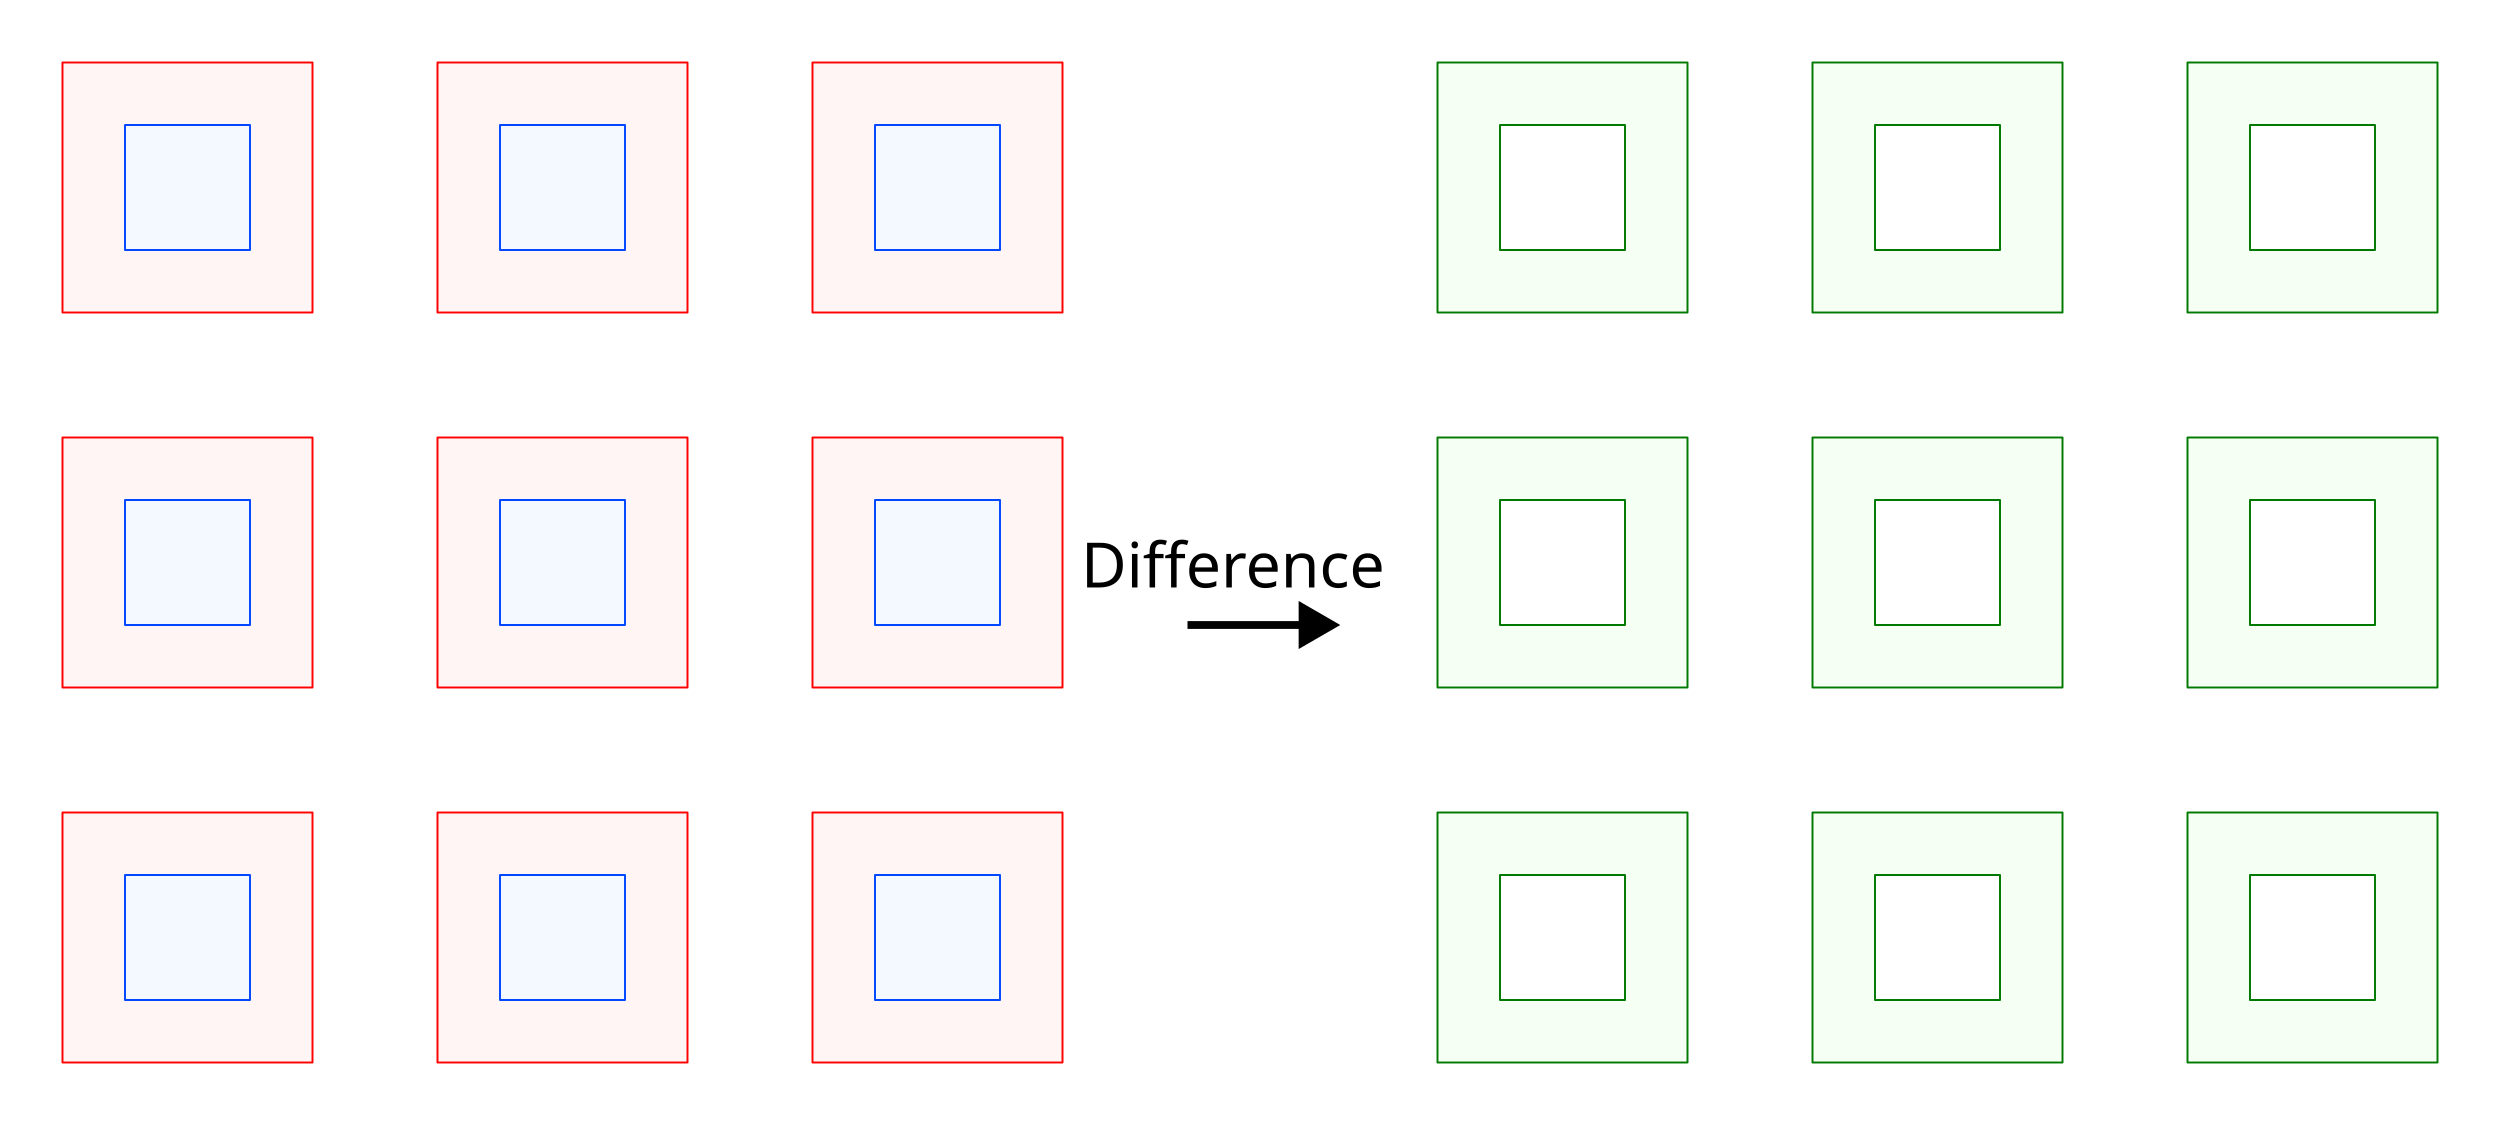
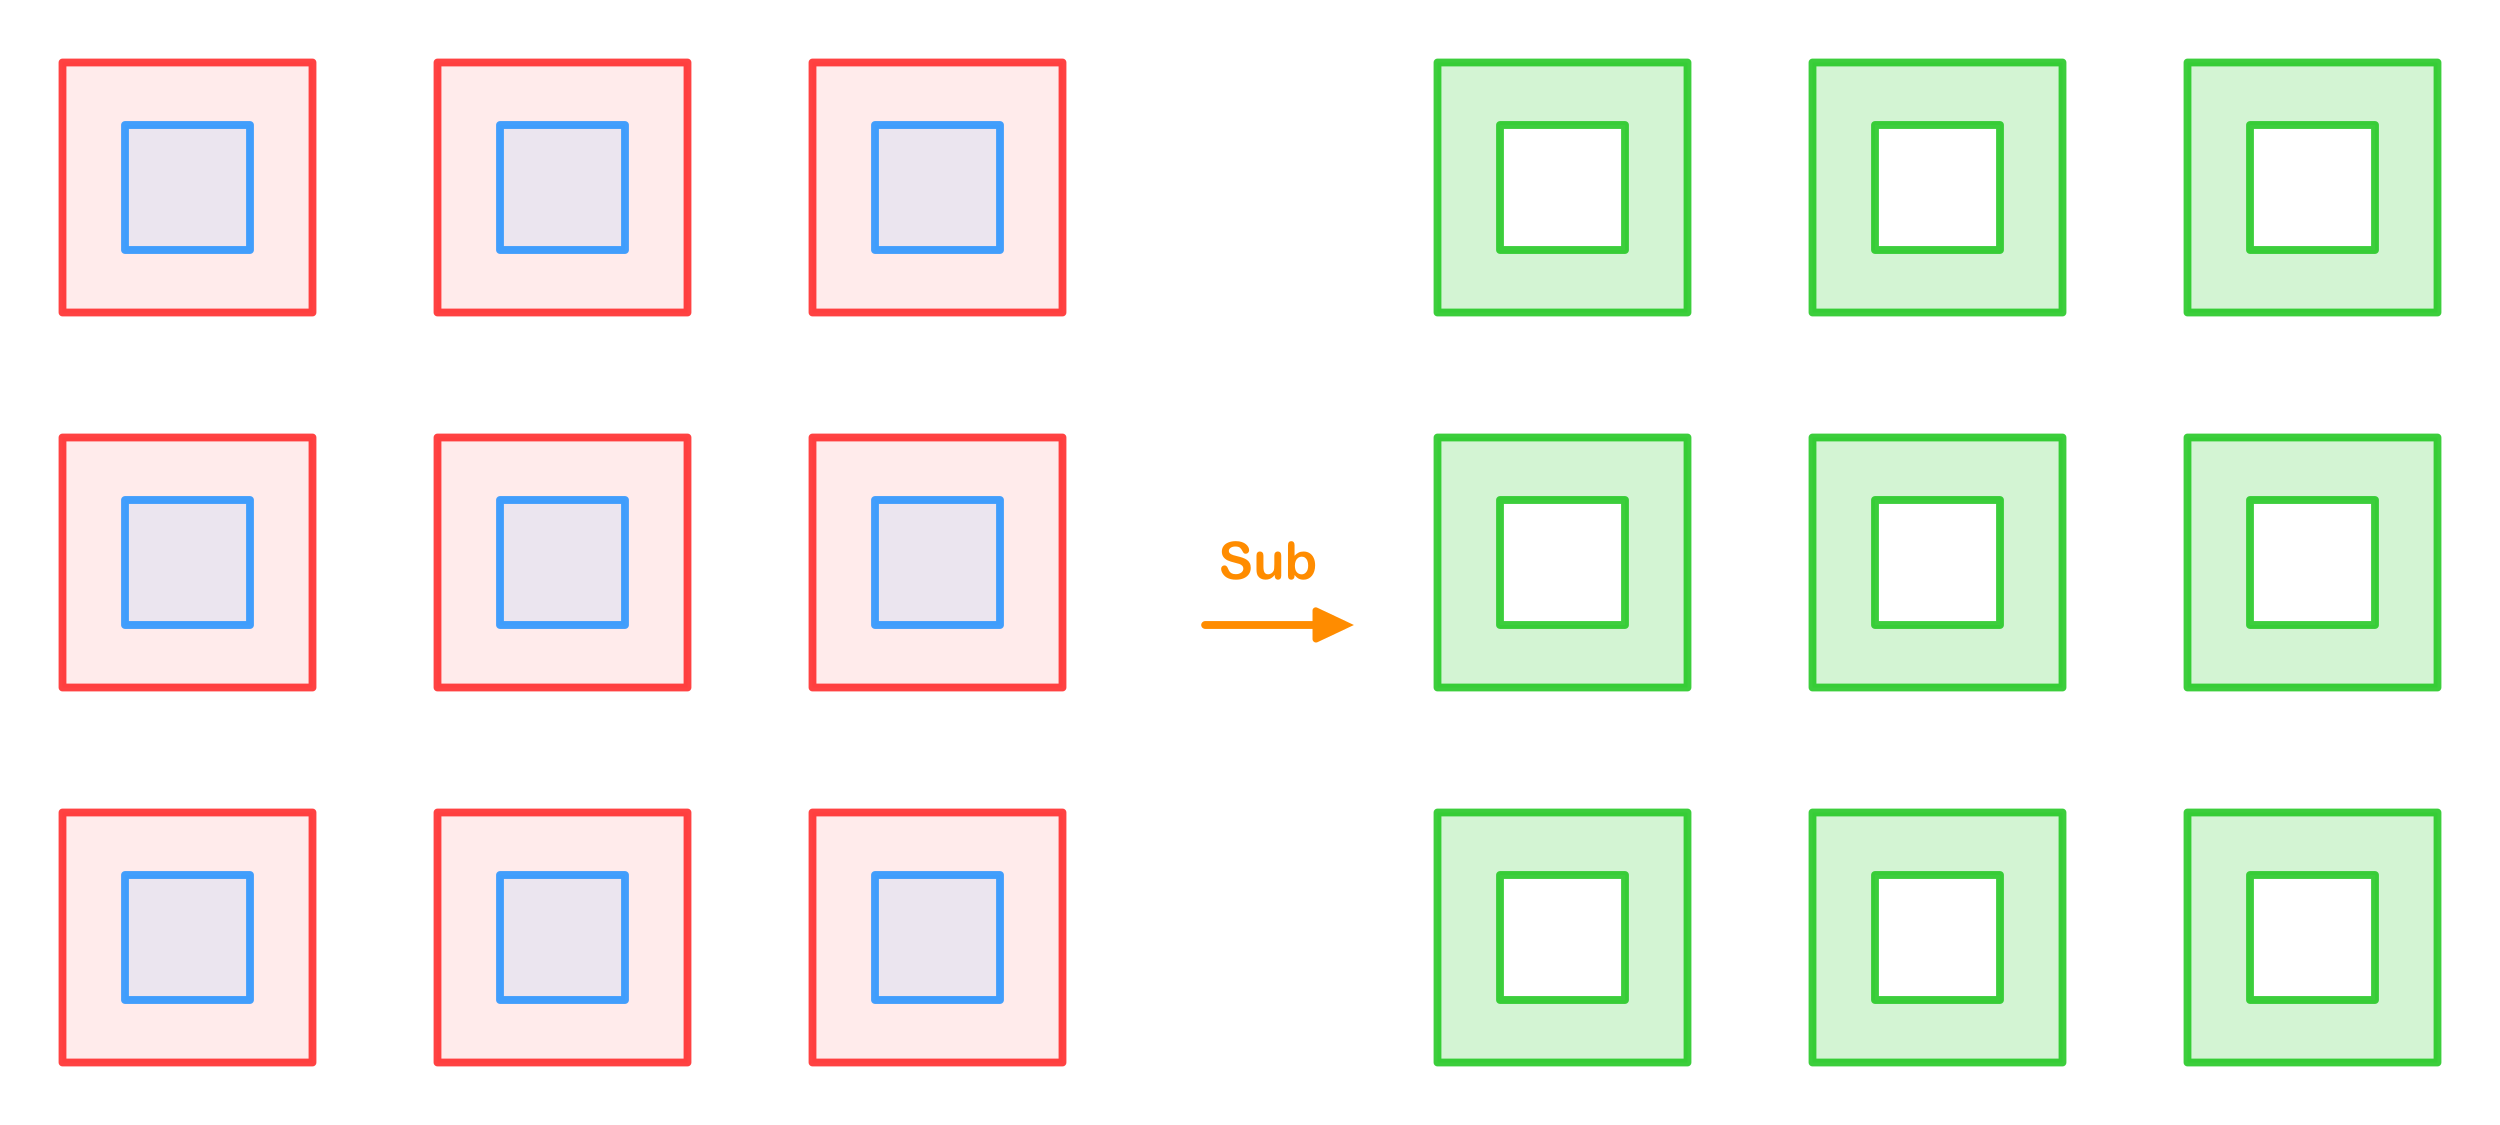
<svg xmlns="http://www.w3.org/2000/svg" width="2560" height="1152" viewBox="0 0 2560 1152" version="1.1" id="svg5">
  <defs id="defs2">
-     <marker style="overflow:visible" id="Triangle" refX="0" refY="0" orient="auto-start-reverse" markerWidth="1" markerHeight="1" viewBox="0 0 1 1" preserveAspectRatio="xMidYMid">
-       <path transform="scale(0.5)" style="fill:context-stroke;fill-rule:evenodd;stroke:context-stroke;stroke-width:1pt" d="M 5.77,0 -2.88,5 V -5 Z" id="path135" />
-     </marker>
-   </defs>
+     </defs>
  <g id="layer1">
-     <rect style="fill:#fff5f5;fill-opacity:1;stroke:#ff0000;stroke-width:2;stroke-linecap:round;stroke-linejoin:round;stroke-miterlimit:16;stroke-dasharray:none;stroke-dashoffset:0;stroke-opacity:1" id="rect1" width="256" height="256" x="64" y="64" />
-     <rect style="fill:#fff5f5;fill-opacity:1;stroke:#ff0000;stroke-width:2;stroke-linecap:round;stroke-linejoin:round;stroke-miterlimit:16;stroke-dasharray:none;stroke-dashoffset:0;stroke-opacity:1" id="rect2" width="256" height="256" x="448" y="64" />
-     <rect style="fill:#fff5f5;fill-opacity:1;stroke:#ff0000;stroke-width:2;stroke-linecap:round;stroke-linejoin:round;stroke-miterlimit:16;stroke-dasharray:none;stroke-dashoffset:0;stroke-opacity:1" id="rect3" width="256" height="256" x="832" y="64" />
-     <rect style="fill:#fff5f5;fill-opacity:1;stroke:#ff0000;stroke-width:2;stroke-linecap:round;stroke-linejoin:round;stroke-miterlimit:16;stroke-dasharray:none;stroke-dashoffset:0;stroke-opacity:1" id="rect4" width="256" height="256" x="64" y="448" />
-     <rect style="fill:#fff5f5;fill-opacity:1;stroke:#ff0000;stroke-width:2;stroke-linecap:round;stroke-linejoin:round;stroke-miterlimit:16;stroke-dasharray:none;stroke-dashoffset:0;stroke-opacity:1" id="rect5" width="256" height="256" x="448" y="448" />
-     <rect style="fill:#fff5f5;fill-opacity:1;stroke:#ff0000;stroke-width:2;stroke-linecap:round;stroke-linejoin:round;stroke-miterlimit:16;stroke-dasharray:none;stroke-dashoffset:0;stroke-opacity:1" id="rect6" width="256" height="256" x="832" y="448" />
-     <rect style="fill:#fff5f5;fill-opacity:1;stroke:#ff0000;stroke-width:2;stroke-linecap:round;stroke-linejoin:round;stroke-miterlimit:16;stroke-dasharray:none;stroke-dashoffset:0;stroke-opacity:1" id="rect7" width="256" height="256" x="64" y="832" />
-     <rect style="fill:#fff5f5;fill-opacity:1;stroke:#ff0000;stroke-width:2;stroke-linecap:round;stroke-linejoin:round;stroke-miterlimit:16;stroke-dasharray:none;stroke-dashoffset:0;stroke-opacity:1" id="rect8" width="256" height="256" x="448" y="832" />
-     <rect style="fill:#fff5f5;fill-opacity:1;stroke:#ff0000;stroke-width:2;stroke-linecap:round;stroke-linejoin:round;stroke-miterlimit:16;stroke-dasharray:none;stroke-dashoffset:0;stroke-opacity:1" id="rect9" width="256" height="256" x="832" y="832" />
-     <rect style="fill:#f4f8ff;fill-opacity:1;stroke:#0047ff;stroke-width:2;stroke-linecap:round;stroke-linejoin:round;stroke-miterlimit:16;stroke-dasharray:none;stroke-dashoffset:0;stroke-opacity:1" id="rect10" width="128" height="128" x="128" y="128" />
-     <text xml:space="preserve" style="font-size:64px;line-height:1.25;font-family:'.Apple SD Gothic NeoI';-inkscape-font-specification:'.Apple SD Gothic NeoI';word-spacing:0px;direction:rtl" x="1417.952" y="601.536" id="text39">
-       <tspan id="tspan39" x="1417.952" y="601.536" style="font-size:64px">Difference</tspan>
-     </text>
-     <path style="fill:none;stroke:#000000;stroke-width:8;stroke-linecap:butt;stroke-linejoin:miter;stroke-opacity:1;stroke-dasharray:none;marker-start:url(#Triangle)" d="M 1344,640 H 1216" id="path39" />
-     <rect style="fill:#f4f8ff;fill-opacity:1;stroke:#0047ff;stroke-width:2;stroke-linecap:round;stroke-linejoin:round;stroke-miterlimit:16;stroke-dasharray:none;stroke-dashoffset:0;stroke-opacity:1" id="rect15" width="128" height="128" x="512" y="128" />
-     <rect style="fill:#f4f8ff;fill-opacity:1;stroke:#0047ff;stroke-width:2;stroke-linecap:round;stroke-linejoin:round;stroke-miterlimit:16;stroke-dasharray:none;stroke-dashoffset:0;stroke-opacity:1" id="rect16" width="128" height="128" x="896" y="128" />
-     <rect style="fill:#f4f8ff;fill-opacity:1;stroke:#0047ff;stroke-width:2;stroke-linecap:round;stroke-linejoin:round;stroke-miterlimit:16;stroke-dasharray:none;stroke-dashoffset:0;stroke-opacity:1" id="rect17" width="128" height="128" x="128" y="512" />
-     <rect style="fill:#f4f8ff;fill-opacity:1;stroke:#0047ff;stroke-width:2;stroke-linecap:round;stroke-linejoin:round;stroke-miterlimit:16;stroke-dasharray:none;stroke-dashoffset:0;stroke-opacity:1" id="rect18" width="128" height="128" x="512" y="512" />
-     <rect style="fill:#f4f8ff;fill-opacity:1;stroke:#0047ff;stroke-width:2;stroke-linecap:round;stroke-linejoin:round;stroke-miterlimit:16;stroke-dasharray:none;stroke-dashoffset:0;stroke-opacity:1" id="rect19" width="128" height="128" x="896" y="512" />
-     <rect style="fill:#f4f8ff;fill-opacity:1;stroke:#0047ff;stroke-width:2;stroke-linecap:round;stroke-linejoin:round;stroke-miterlimit:16;stroke-dasharray:none;stroke-dashoffset:0;stroke-opacity:1" id="rect20" width="128" height="128" x="128" y="896" />
-     <rect style="fill:#f4f8ff;fill-opacity:1;stroke:#0047ff;stroke-width:2;stroke-linecap:round;stroke-linejoin:round;stroke-miterlimit:16;stroke-dasharray:none;stroke-dashoffset:0;stroke-opacity:1" id="rect21" width="128" height="128" x="512" y="896" />
-     <rect style="fill:#f4f8ff;fill-opacity:1;stroke:#0047ff;stroke-width:2;stroke-linecap:round;stroke-linejoin:round;stroke-miterlimit:16;stroke-dasharray:none;stroke-dashoffset:0;stroke-opacity:1" id="rect22" width="128" height="128" x="896" y="896" />
-     <path id="rect23" style="fill:#f5fff4;fill-opacity:1;stroke:#007901;stroke-width:2;stroke-linecap:round;stroke-linejoin:round;stroke-miterlimit:16;stroke-dasharray:none;stroke-dashoffset:0;stroke-opacity:1" d="m 1472,64 v 256 h 256 V 64 Z m 64,64 h 128 v 128 h -128 z" />
-     <path id="path24" style="fill:#f5fff4;fill-opacity:1;stroke:#007901;stroke-width:2;stroke-linecap:round;stroke-linejoin:round;stroke-miterlimit:16;stroke-dasharray:none;stroke-dashoffset:0;stroke-opacity:1" d="m 1856,64 v 256 h 256 V 64 Z m 64,64 h 128 v 128 h -128 z" />
-     <path id="path25" style="fill:#f5fff4;fill-opacity:1;stroke:#007901;stroke-width:2;stroke-linecap:round;stroke-linejoin:round;stroke-miterlimit:16;stroke-dasharray:none;stroke-dashoffset:0;stroke-opacity:1" d="m 1472,448 v 256 h 256 V 448 Z m 64,64 h 128 v 128 h -128 z" />
-     <path id="path26" style="fill:#f5fff4;fill-opacity:1;stroke:#007901;stroke-width:2;stroke-linecap:round;stroke-linejoin:round;stroke-miterlimit:16;stroke-dasharray:none;stroke-dashoffset:0;stroke-opacity:1" d="m 1472,832 v 256 h 256 V 832 Z m 64,64 h 128 v 128 h -128 z" />
-     <path id="path27" style="fill:#f5fff4;fill-opacity:1;stroke:#007901;stroke-width:2;stroke-linecap:round;stroke-linejoin:round;stroke-miterlimit:16;stroke-dasharray:none;stroke-dashoffset:0;stroke-opacity:1" d="m 1856,832 v 256 h 256 V 832 Z m 64,64 h 128 v 128 h -128 z" />
-     <path id="path28" style="fill:#f5fff4;fill-opacity:1;stroke:#007901;stroke-width:2;stroke-linecap:round;stroke-linejoin:round;stroke-miterlimit:16;stroke-dasharray:none;stroke-dashoffset:0;stroke-opacity:1" d="m 2240,832 v 256 h 256 V 832 Z m 64,64 h 128 v 128 h -128 z" />
-     <path id="path29" style="fill:#f5fff4;fill-opacity:1;stroke:#007901;stroke-width:2;stroke-linecap:round;stroke-linejoin:round;stroke-miterlimit:16;stroke-dasharray:none;stroke-dashoffset:0;stroke-opacity:1" d="m 2240,448 v 256 h 256 V 448 Z m 64,64 h 128 v 128 h -128 z" />
-     <path id="path30" style="fill:#f5fff4;fill-opacity:1;stroke:#007901;stroke-width:2;stroke-linecap:round;stroke-linejoin:round;stroke-miterlimit:16;stroke-dasharray:none;stroke-dashoffset:0;stroke-opacity:1" d="m 1856,448 v 256 h 256 V 448 Z m 64,64 h 128 v 128 h -128 z" />
-     <path id="path31" style="fill:#f5fff4;fill-opacity:1;stroke:#007901;stroke-width:2;stroke-linecap:round;stroke-linejoin:round;stroke-miterlimit:16;stroke-dasharray:none;stroke-dashoffset:0;stroke-opacity:1" d="m 2240,64 v 256 h 256 V 64 Z m 64,64 h 128 v 128 h -128 z" />
+     <rect style="fill:#ff9999;fill-opacity:0.196;stroke:#ff1e1e;stroke-width:8;stroke-linecap:round;stroke-linejoin:round;stroke-miterlimit:16;stroke-dasharray:none;stroke-dashoffset:0;stroke-opacity:0.839" id="rect1" width="256" height="256" x="64" y="64" />
+     <rect style="fill:#ff9999;fill-opacity:0.196;stroke:#ff1e1e;stroke-width:8;stroke-linecap:round;stroke-linejoin:round;stroke-miterlimit:16;stroke-dasharray:none;stroke-dashoffset:0;stroke-opacity:0.839" id="rect2" width="256" height="256" x="448" y="64" />
+     <rect style="fill:#ff9999;fill-opacity:0.196;stroke:#ff1e1e;stroke-width:8;stroke-linecap:round;stroke-linejoin:round;stroke-miterlimit:16;stroke-dasharray:none;stroke-dashoffset:0;stroke-opacity:0.839" id="rect3" width="256" height="256" x="832" y="64" />
+     <rect style="fill:#ff9999;fill-opacity:0.196;stroke:#ff1e1e;stroke-width:8;stroke-linecap:round;stroke-linejoin:round;stroke-miterlimit:16;stroke-dasharray:none;stroke-dashoffset:0;stroke-opacity:0.839" id="rect4" width="256" height="256" x="64" y="448" />
+     <rect style="fill:#ff9999;fill-opacity:0.196;stroke:#ff1e1e;stroke-width:8;stroke-linecap:round;stroke-linejoin:round;stroke-miterlimit:16;stroke-dasharray:none;stroke-dashoffset:0;stroke-opacity:0.839" id="rect5" width="256" height="256" x="448" y="448" />
+     <rect style="fill:#ff9999;fill-opacity:0.196;stroke:#ff1e1e;stroke-width:8;stroke-linecap:round;stroke-linejoin:round;stroke-miterlimit:16;stroke-dasharray:none;stroke-dashoffset:0;stroke-opacity:0.839" id="rect6" width="256" height="256" x="832" y="448" />
+     <rect style="fill:#ff9999;fill-opacity:0.196;stroke:#ff1e1e;stroke-width:8;stroke-linecap:round;stroke-linejoin:round;stroke-miterlimit:16;stroke-dasharray:none;stroke-dashoffset:0;stroke-opacity:0.839" id="rect7" width="256" height="256" x="64" y="832" />
+     <rect style="fill:#ff9999;fill-opacity:0.196;stroke:#ff1e1e;stroke-width:8;stroke-linecap:round;stroke-linejoin:round;stroke-miterlimit:16;stroke-dasharray:none;stroke-dashoffset:0;stroke-opacity:0.839" id="rect8" width="256" height="256" x="448" y="832" />
+     <rect style="fill:#ff9999;fill-opacity:0.196;stroke:#ff1e1e;stroke-width:8;stroke-linecap:round;stroke-linejoin:round;stroke-miterlimit:16;stroke-dasharray:none;stroke-dashoffset:0;stroke-opacity:0.839" id="rect9" width="256" height="256" x="832" y="832" />
+     <rect style="fill:#99ccff;fill-opacity:0.196;stroke:#1f90ff;stroke-width:8;stroke-linecap:round;stroke-linejoin:round;stroke-miterlimit:16;stroke-dasharray:none;stroke-dashoffset:0;stroke-opacity:0.843" id="rect10" width="128" height="128" x="128" y="128" />
+     <rect style="fill:#99ccff;fill-opacity:0.196;stroke:#1f90ff;stroke-width:8;stroke-linecap:round;stroke-linejoin:round;stroke-miterlimit:16;stroke-dasharray:none;stroke-dashoffset:0;stroke-opacity:0.843" id="rect15" width="128" height="128" x="512" y="128" />
+     <rect style="fill:#99ccff;fill-opacity:0.196;stroke:#1f90ff;stroke-width:8;stroke-linecap:round;stroke-linejoin:round;stroke-miterlimit:16;stroke-dasharray:none;stroke-dashoffset:0;stroke-opacity:0.843" id="rect16" width="128" height="128" x="896" y="128" />
+     <rect style="fill:#99ccff;fill-opacity:0.196;stroke:#1f90ff;stroke-width:8;stroke-linecap:round;stroke-linejoin:round;stroke-miterlimit:16;stroke-dasharray:none;stroke-dashoffset:0;stroke-opacity:0.843" id="rect17" width="128" height="128" x="128" y="512" />
+     <rect style="fill:#99ccff;fill-opacity:0.196;stroke:#1f90ff;stroke-width:8;stroke-linecap:round;stroke-linejoin:round;stroke-miterlimit:16;stroke-dasharray:none;stroke-dashoffset:0;stroke-opacity:0.843" id="rect18" width="128" height="128" x="512" y="512" />
+     <rect style="fill:#99ccff;fill-opacity:0.196;stroke:#1f90ff;stroke-width:8;stroke-linecap:round;stroke-linejoin:round;stroke-miterlimit:16;stroke-dasharray:none;stroke-dashoffset:0;stroke-opacity:0.843" id="rect19" width="128" height="128" x="896" y="512" />
+     <rect style="fill:#99ccff;fill-opacity:0.196;stroke:#1f90ff;stroke-width:8;stroke-linecap:round;stroke-linejoin:round;stroke-miterlimit:16;stroke-dasharray:none;stroke-dashoffset:0;stroke-opacity:0.843" id="rect20" width="128" height="128" x="128" y="896" />
+     <rect style="fill:#99ccff;fill-opacity:0.196;stroke:#1f90ff;stroke-width:8;stroke-linecap:round;stroke-linejoin:round;stroke-miterlimit:16;stroke-dasharray:none;stroke-dashoffset:0;stroke-opacity:0.843" id="rect21" width="128" height="128" x="512" y="896" />
+     <rect style="fill:#99ccff;fill-opacity:0.196;stroke:#1f90ff;stroke-width:8;stroke-linecap:round;stroke-linejoin:round;stroke-miterlimit:16;stroke-dasharray:none;stroke-dashoffset:0;stroke-opacity:0.843" id="rect22" width="128" height="128" x="896" y="896" />
+     <path id="rect23" style="fill:#1fc71f;fill-opacity:0.196;stroke:#20c720;stroke-width:8;stroke-linecap:round;stroke-linejoin:round;stroke-miterlimit:16;stroke-dasharray:none;stroke-dashoffset:0;stroke-opacity:0.875" d="m 1472,64 v 256 h 256 V 64 Z m 64,64 h 128 v 128 h -128 z" />
+     <path id="path24" style="fill:#1fc71f;fill-opacity:0.196;stroke:#20c720;stroke-width:8;stroke-linecap:round;stroke-linejoin:round;stroke-miterlimit:16;stroke-dasharray:none;stroke-dashoffset:0;stroke-opacity:0.875" d="m 1856,64 v 256 h 256 V 64 Z m 64,64 h 128 v 128 h -128 z" />
+     <path id="path25" style="fill:#1fc71f;fill-opacity:0.196;stroke:#20c720;stroke-width:8;stroke-linecap:round;stroke-linejoin:round;stroke-miterlimit:16;stroke-dasharray:none;stroke-dashoffset:0;stroke-opacity:0.875" d="m 1472,448 v 256 h 256 V 448 Z m 64,64 h 128 v 128 h -128 z" />
+     <path id="path26" style="fill:#1fc71f;fill-opacity:0.196;stroke:#20c720;stroke-width:8;stroke-linecap:round;stroke-linejoin:round;stroke-miterlimit:16;stroke-dasharray:none;stroke-dashoffset:0;stroke-opacity:0.875" d="m 1472,832 v 256 h 256 V 832 Z m 64,64 h 128 v 128 h -128 z" />
+     <path id="path27" style="fill:#1fc71f;fill-opacity:0.196;stroke:#20c720;stroke-width:8;stroke-linecap:round;stroke-linejoin:round;stroke-miterlimit:16;stroke-dasharray:none;stroke-dashoffset:0;stroke-opacity:0.875" d="m 1856,832 v 256 h 256 V 832 Z m 64,64 h 128 v 128 h -128 z" />
+     <path id="path28" style="fill:#1fc71f;fill-opacity:0.196;stroke:#20c720;stroke-width:8;stroke-linecap:round;stroke-linejoin:round;stroke-miterlimit:16;stroke-dasharray:none;stroke-dashoffset:0;stroke-opacity:0.875" d="m 2240,832 v 256 h 256 V 832 Z m 64,64 h 128 v 128 h -128 z" />
+     <path id="path29" style="fill:#1fc71f;fill-opacity:0.196;stroke:#20c720;stroke-width:8;stroke-linecap:round;stroke-linejoin:round;stroke-miterlimit:16;stroke-dasharray:none;stroke-dashoffset:0;stroke-opacity:0.875" d="m 2240,448 v 256 h 256 V 448 Z m 64,64 h 128 v 128 h -128 z" />
+     <path id="path30" style="fill:#1fc71f;fill-opacity:0.196;stroke:#20c720;stroke-width:8;stroke-linecap:round;stroke-linejoin:round;stroke-miterlimit:16;stroke-dasharray:none;stroke-dashoffset:0;stroke-opacity:0.875" d="m 1856,448 v 256 h 256 V 448 Z m 64,64 h 128 v 128 h -128 z" />
+     <path id="path31" style="fill:#1fc71f;fill-opacity:0.196;stroke:#20c720;stroke-width:8;stroke-linecap:round;stroke-linejoin:round;stroke-miterlimit:16;stroke-dasharray:none;stroke-dashoffset:0;stroke-opacity:0.875" d="m 2240,64 v 256 h 256 V 64 Z m 64,64 h 128 v 128 h -128 z" />
+     <path id="path45" style="color:#000000;fill:#ff8c00;fill-opacity:1;stroke:none;stroke-width:0;stroke-dasharray:none" d="M 1330,625.242 V 636 h -110 a 4,4 135 0 0 -4,4 4.107,4.107 43.523 0 0 4.212,4 H 1330 v 10.364 a 3.573,3.573 32.376 0 0 5.097,3.232 L 1372.408,640 1334.741,622.236 A 3.323,3.323 147.624 0 0 1330,625.242 Z" transform="translate(14.01929)" />
+     <path style="font-size:53.333px;line-height:1.25;font-family:'Arial Rounded MT Bold';-inkscape-font-specification:'Arial Rounded MT Bold, ';word-spacing:0px;direction:rtl;fill:#ff8c00" d="m 1280.783,581.508 q 0,3.464 -1.797,6.224 -1.771,2.76 -5.208,4.323 -3.438,1.562 -8.151,1.562 -5.651,0 -9.323,-2.135 -2.604,-1.536 -4.245,-4.089 -1.615,-2.578 -1.615,-5 0,-1.406 0.964,-2.396 0.99,-1.016 2.5,-1.016 1.224,0 2.057,0.781 0.859,0.781 1.458,2.318 0.729,1.823 1.562,3.047 0.859,1.224 2.396,2.031 1.536,0.781 4.037,0.781 3.438,0 5.573,-1.589 2.161,-1.615 2.161,-4.01 0,-1.901 -1.172,-3.073 -1.146,-1.198 -2.995,-1.823 -1.823,-0.625 -4.896,-1.328 -4.115,-0.964 -6.901,-2.24 -2.76,-1.302 -4.401,-3.516 -1.615,-2.24 -1.615,-5.547 0,-3.151 1.719,-5.599 1.719,-2.448 4.974,-3.75 3.255,-1.328 7.656,-1.328 3.516,0 6.068,0.885 2.578,0.859 4.271,2.318 1.693,1.432 2.474,3.021 0.781,1.589 0.781,3.099 0,1.38 -0.99,2.5 -0.964,1.094 -2.422,1.094 -1.328,0 -2.031,-0.651 -0.677,-0.677 -1.484,-2.188 -1.042,-2.161 -2.5,-3.359 -1.458,-1.224 -4.688,-1.224 -2.995,0 -4.844,1.328 -1.823,1.302 -1.823,3.151 0,1.146 0.625,1.979 0.625,0.833 1.719,1.432 1.094,0.599 2.213,0.938 1.12,0.339 3.698,0.99 3.229,0.755 5.833,1.667 2.63,0.911 4.453,2.214 1.849,1.302 2.865,3.307 1.042,1.979 1.042,4.87 z m 24.531,8.099 v -0.911 q -1.276,1.615 -2.682,2.708 -1.406,1.094 -3.073,1.615 -1.667,0.547 -3.802,0.547 -2.578,0 -4.635,-1.068 -2.031,-1.068 -3.151,-2.943 -1.328,-2.266 -1.328,-6.51 v -14.089 q 0,-2.135 0.964,-3.177 0.964,-1.068 2.552,-1.068 1.615,0 2.604,1.068 0.99,1.068 0.99,3.177 v 11.38 q 0,2.474 0.417,4.167 0.417,1.667 1.484,2.63 1.094,0.938 2.943,0.938 1.797,0 3.385,-1.068 1.589,-1.068 2.318,-2.786 0.599,-1.51 0.599,-6.615 v -8.646 q 0,-2.109 0.99,-3.177 0.99,-1.068 2.578,-1.068 1.589,0 2.552,1.068 0.964,1.042 0.964,3.177 v 20.599 q 0,2.031 -0.938,3.047 -0.911,1.016 -2.37,1.016 -1.458,0 -2.422,-1.042 -0.938,-1.068 -0.938,-2.969 z m 20.312,-31.406 v 10.859 q 2.005,-2.083 4.088,-3.177 2.083,-1.12 5.156,-1.12 3.542,0 6.198,1.693 2.682,1.667 4.141,4.87 1.484,3.177 1.484,7.552 0,3.229 -0.833,5.938 -0.807,2.682 -2.37,4.661 -1.562,1.979 -3.802,3.073 -2.214,1.068 -4.896,1.068 -1.641,0 -3.099,-0.391 -1.432,-0.391 -2.448,-1.016 -1.016,-0.651 -1.745,-1.328 -0.703,-0.677 -1.875,-2.031 v 0.703 q 0,2.005 -0.964,3.047 -0.964,1.016 -2.448,1.016 -1.51,0 -2.422,-1.016 -0.885,-1.042 -0.885,-3.047 v -31.042 q 0,-2.161 0.859,-3.255 0.885,-1.12 2.448,-1.12 1.641,0 2.526,1.068 0.885,1.042 0.885,2.995 z m 0.339,21.12 q 0,4.245 1.927,6.536 1.953,2.266 5.104,2.266 2.682,0 4.609,-2.318 1.953,-2.344 1.953,-6.693 0,-2.812 -0.807,-4.844 -0.807,-2.031 -2.292,-3.125 -1.484,-1.12 -3.463,-1.12 -2.031,0 -3.62,1.12 -1.589,1.094 -2.5,3.203 -0.911,2.083 -0.911,4.974 z" id="text1" aria-label="Sub" />
  </g>
</svg>
